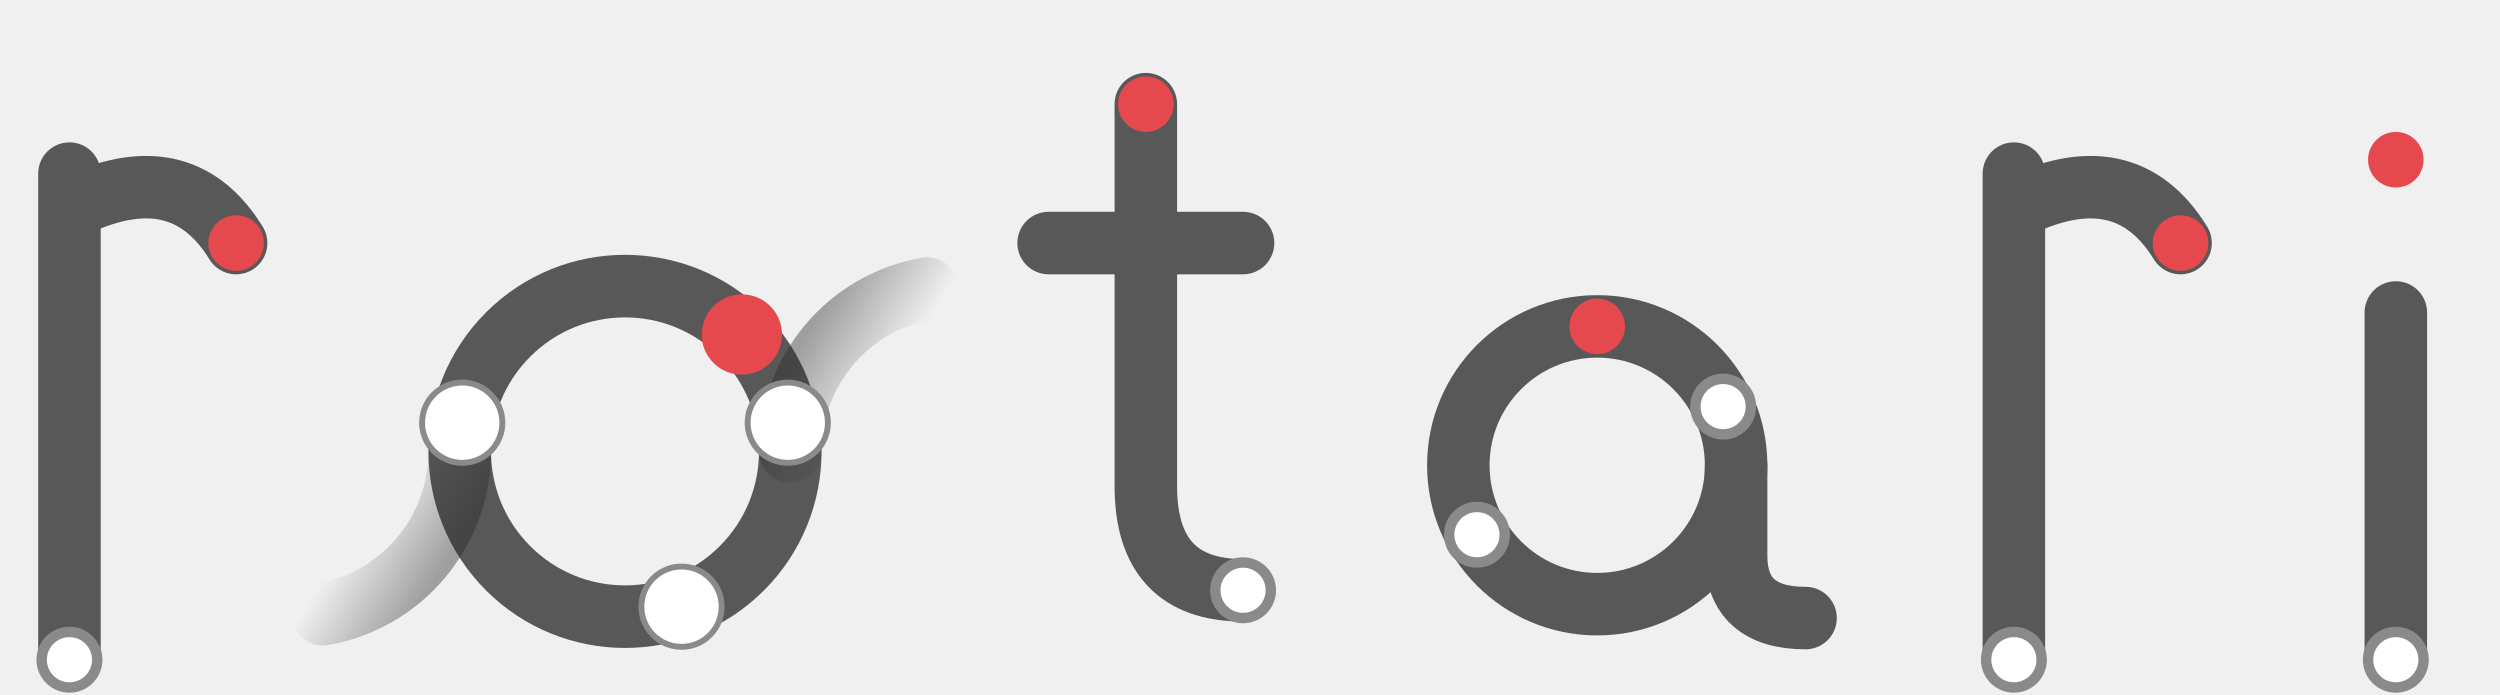
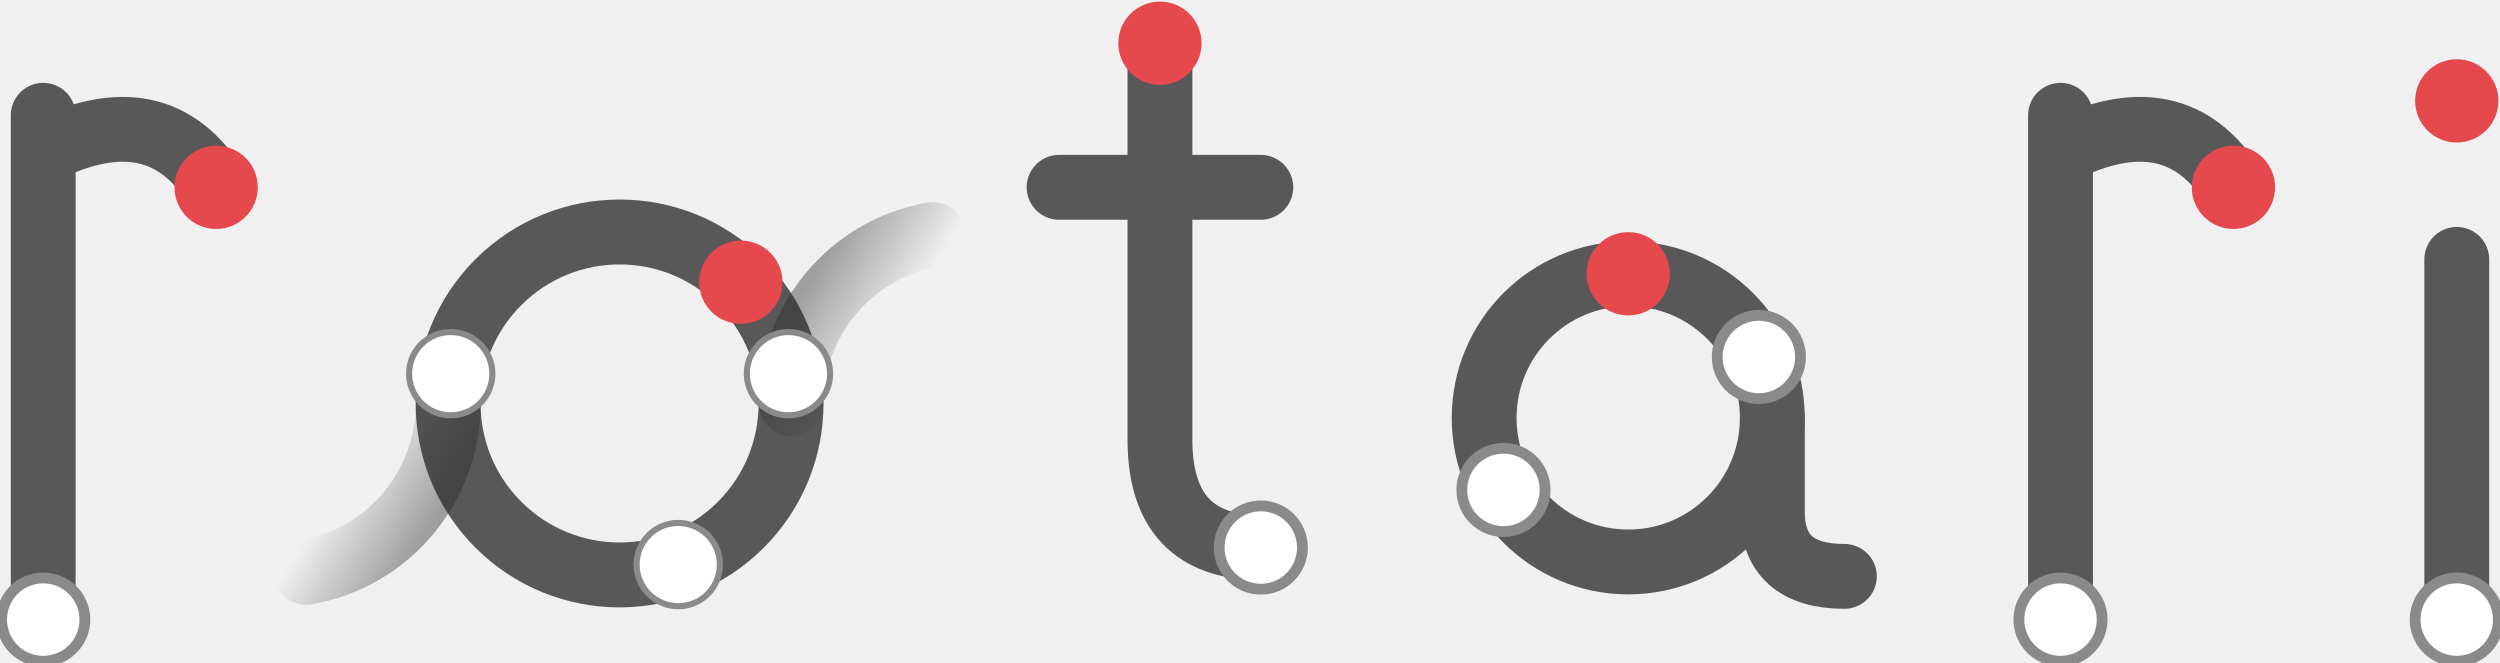
- <svg xmlns="http://www.w3.org/2000/svg" viewBox="80 95 360 100" role="img" aria-labelledby="title-light">
+ <svg xmlns="http://www.w3.org/2000/svg" viewBox="84 104 347 92" role="img" aria-labelledby="title-light">
  <defs>
    <linearGradient id="fadeIn1-l" x1="0%" y1="100%" x2="100%" y2="0%">
      <stop offset="0%" stop-color="#262626" stop-opacity="0.4" />
      <stop offset="100%" stop-color="#262626" stop-opacity="0" />
    </linearGradient>
    <linearGradient id="fadeOut1-l" x1="100%" y1="0%" x2="0%" y2="100%">
      <stop offset="0%" stop-color="#262626" stop-opacity="0.4" />
      <stop offset="100%" stop-color="#262626" stop-opacity="0" />
    </linearGradient>
  </defs>
  <g transform="translate(90,150)" fill="none" stroke="#262626" stroke-width="9" stroke-linecap="round" stroke-linejoin="round">
    <path d="M 0,40 L 0,-30 M 0,-25 Q 16,-33 24,-20" opacity="0.75" />
-     <circle cx="24" cy="-20" r="4" fill="#e5484d" stroke="none" />
-     <circle cx="0" cy="40" r="4" fill="#ffffff" stroke="#8a8a8a" stroke-width="1.5" />
+     <circle cx="24" cy="-20" r="5.78" fill="#e5484d" stroke="none" />
+     <circle cx="0" cy="40" r="5.78" fill="#ffffff" stroke="#8a8a8a" stroke-width="1.5" />
    <g transform="translate(80,10) rotate(45) scale(0.34)">
      <path d="M 49.5,-49.5 A 70,70 0 0,1 41.7,-139.2" stroke="url(#fadeIn1-l)" stroke-width="26.5" />
      <path d="M -49.5,49.5 A 70,70 0 0,1 -41.7,139.2" stroke="url(#fadeOut1-l)" stroke-width="26.5" />
      <circle cx="0" cy="0" r="70" stroke="#262626" stroke-width="26.5" opacity="0.75" />
      <circle cx="0" cy="-70" r="17" fill="#e5484d" stroke="none" />
      <circle cx="40.15" cy="-57.34" r="17" fill="#ffffff" stroke="#8a8a8a" stroke-width="2.5" />
      <circle cx="63.44" cy="29.58" r="17" fill="#ffffff" stroke="#8a8a8a" stroke-width="2.5" />
      <circle cx="-57.34" cy="40.15" r="17" fill="#ffffff" stroke="#8a8a8a" stroke-width="2.5" />
    </g>
    <g transform="translate(155,0)" opacity="0.75">
      <path d="M 0,-40 L 0,15 Q 0,30 14,30 M -14,-20 L 14,-20" />
    </g>
-     <circle cx="155" cy="-40" r="4" fill="#e5484d" stroke="none" />
-     <circle cx="169" cy="30" r="4" fill="#ffffff" stroke="#8a8a8a" stroke-width="1.5" />
+     <circle cx="155" cy="-40" r="5.78" fill="#e5484d" stroke="none" />
+     <circle cx="169" cy="30" r="5.78" fill="#ffffff" stroke="#8a8a8a" stroke-width="1.5" />
    <g transform="translate(210,0)" opacity="0.75">
      <circle cx="10" cy="12" r="20" />
      <path d="M 30,12 L 30,25 Q 30,34 40,34" />
    </g>
-     <circle cx="220" cy="-8" r="4" fill="#e5484d" stroke="none" />
-     <circle cx="202.68" cy="22" r="4" fill="#ffffff" stroke="#8a8a8a" stroke-width="1.5" />
-     <circle cx="238.13" cy="3.55" r="4" fill="#ffffff" stroke="#8a8a8a" stroke-width="1.5" />
+     <circle cx="220" cy="-8" r="5.78" fill="#e5484d" stroke="none" />
+     <circle cx="202.68" cy="22" r="5.78" fill="#ffffff" stroke="#8a8a8a" stroke-width="1.5" />
+     <circle cx="238.13" cy="3.55" r="5.78" fill="#ffffff" stroke="#8a8a8a" stroke-width="1.5" />
    <g transform="translate(280,0)" opacity="0.75">
      <path d="M 0,40 L 0,-30 M 0,-25 Q 16,-33 24,-20" />
    </g>
-     <circle cx="304" cy="-20" r="4" fill="#e5484d" stroke="none" />
-     <circle cx="280" cy="40" r="4" fill="#ffffff" stroke="#8a8a8a" stroke-width="1.5" />
+     <circle cx="304" cy="-20" r="5.78" fill="#e5484d" stroke="none" />
+     <circle cx="280" cy="40" r="5.78" fill="#ffffff" stroke="#8a8a8a" stroke-width="1.5" />
    <g transform="translate(335,0)" opacity="0.75">
      <line x1="0" y1="-10" x2="0" y2="40" />
    </g>
-     <circle cx="335" cy="-32" r="4" fill="#e5484d" stroke="none" />
-     <circle cx="335" cy="40" r="4" fill="#ffffff" stroke="#8a8a8a" stroke-width="1.5" />
+     <circle cx="335" cy="-32" r="5.78" fill="#e5484d" stroke="none" />
+     <circle cx="335" cy="40" r="5.78" fill="#ffffff" stroke="#8a8a8a" stroke-width="1.5" />
  </g>
</svg>
